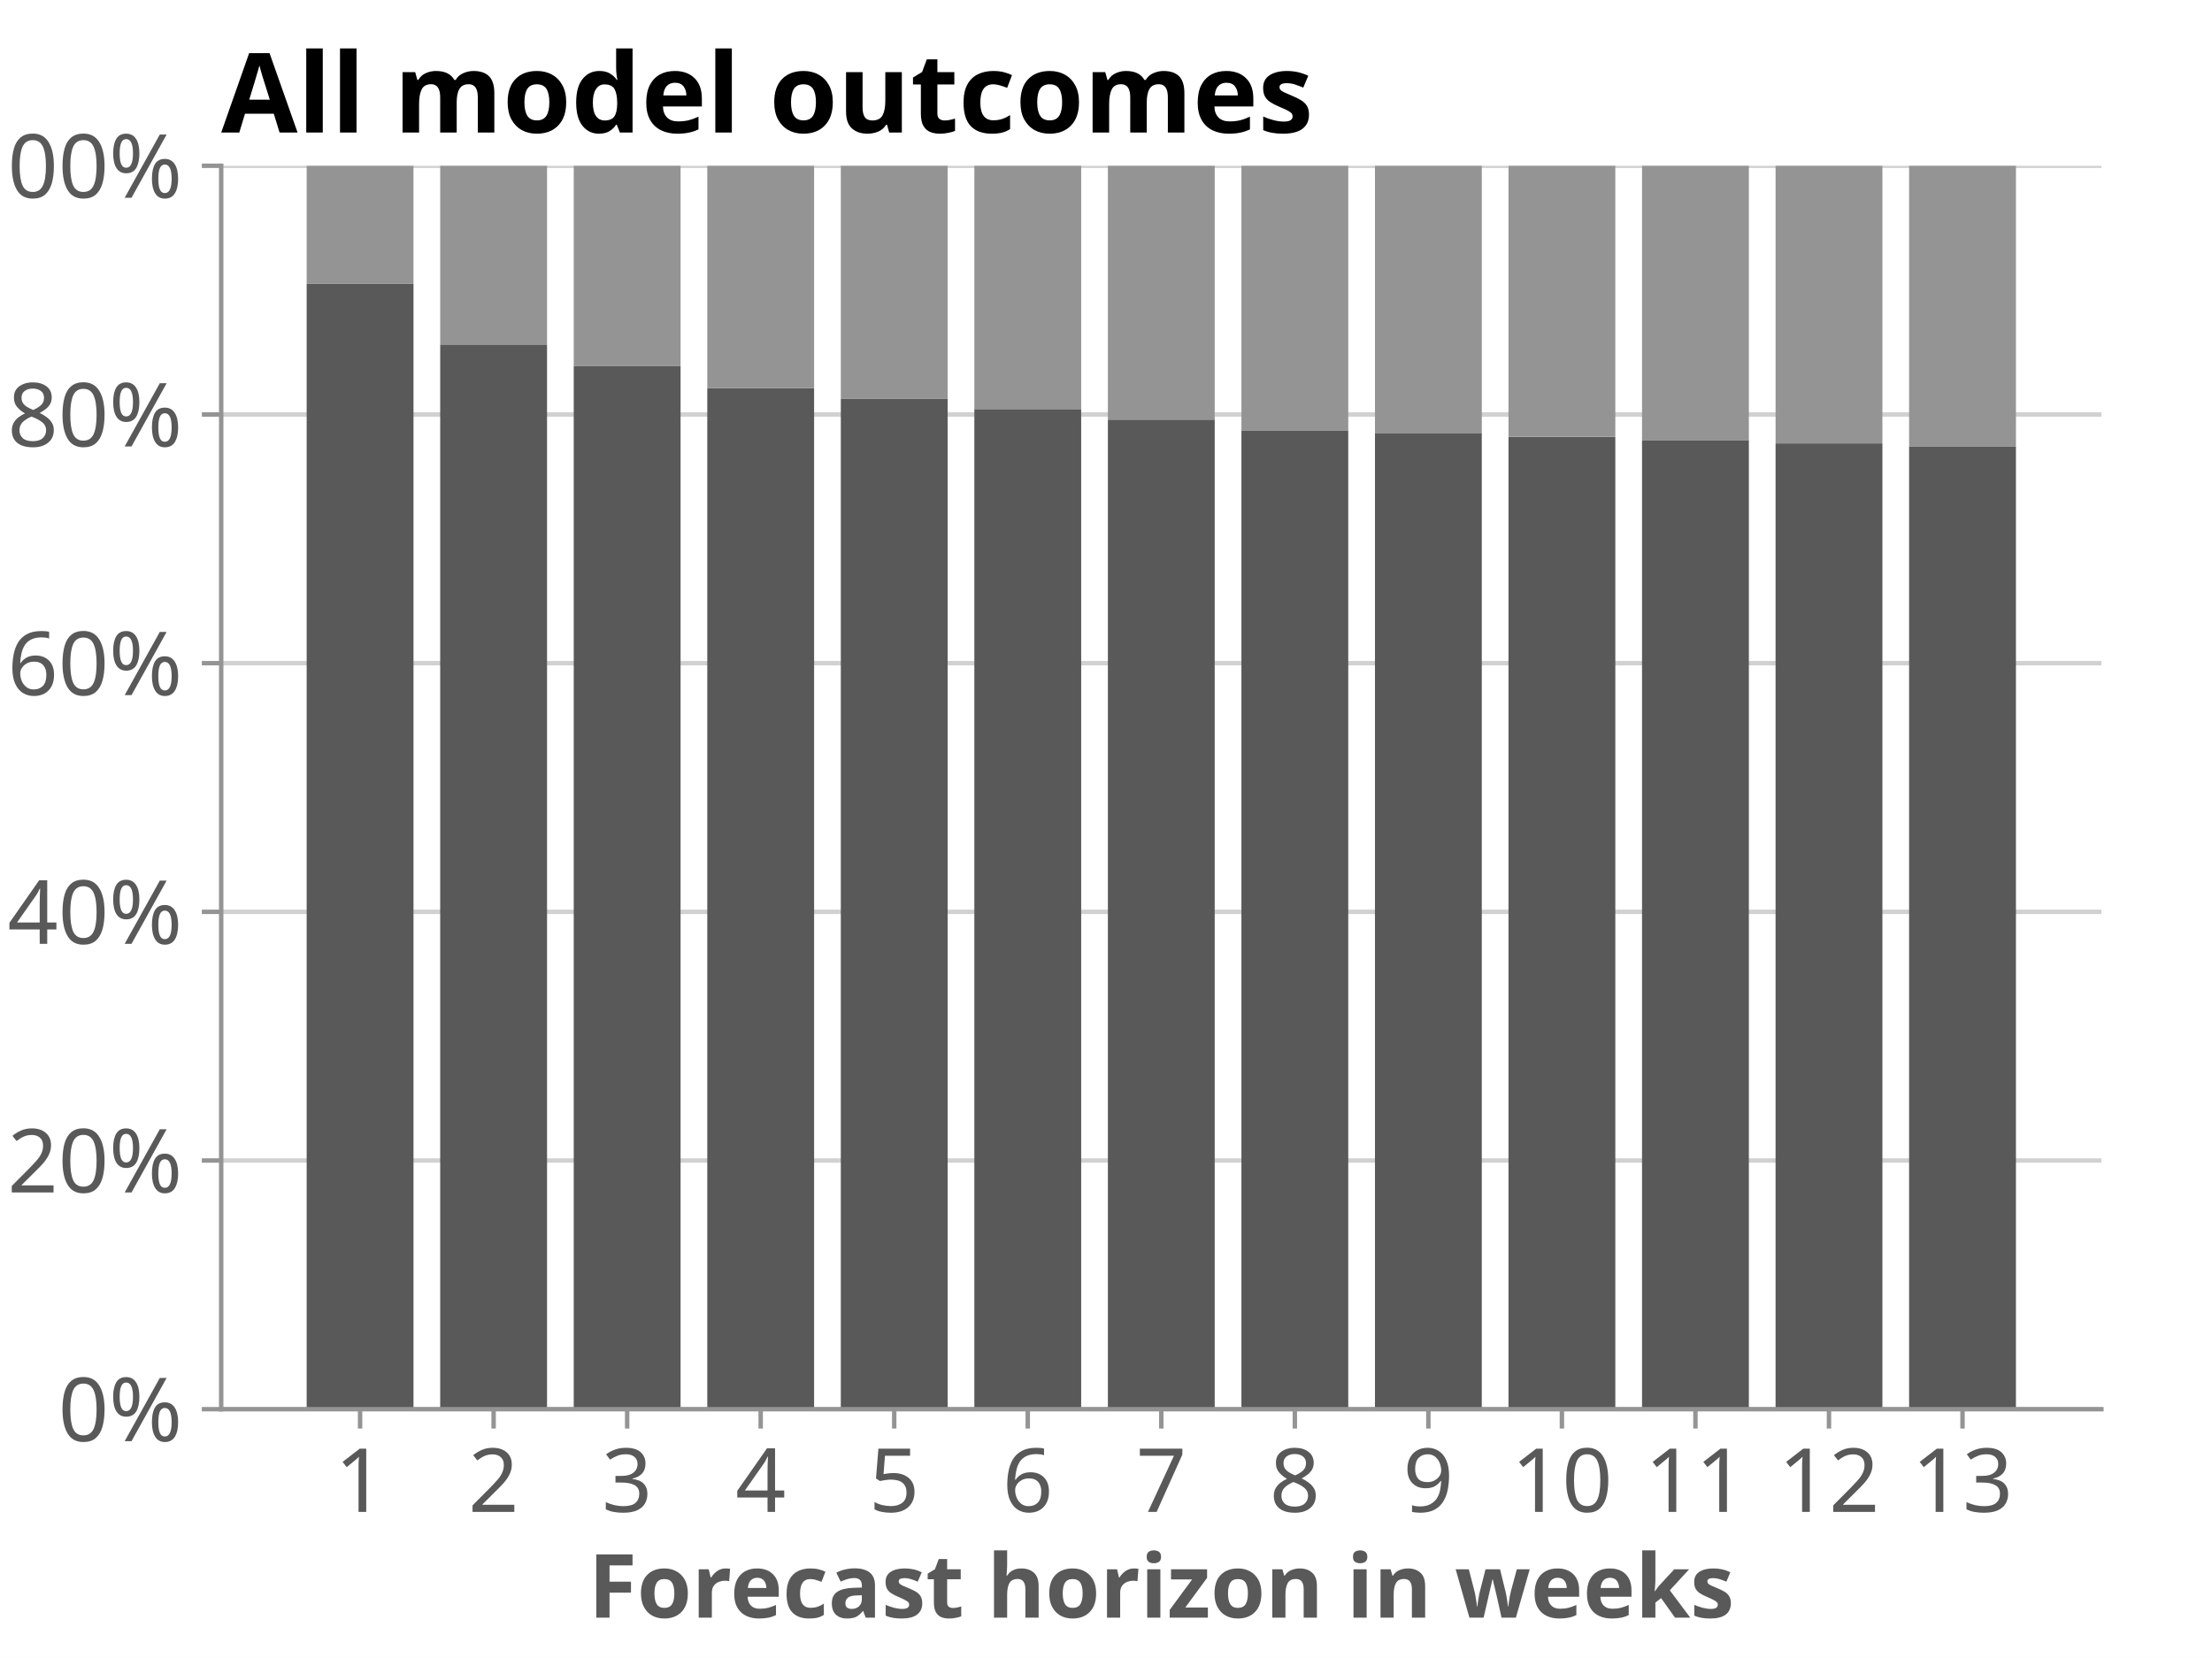
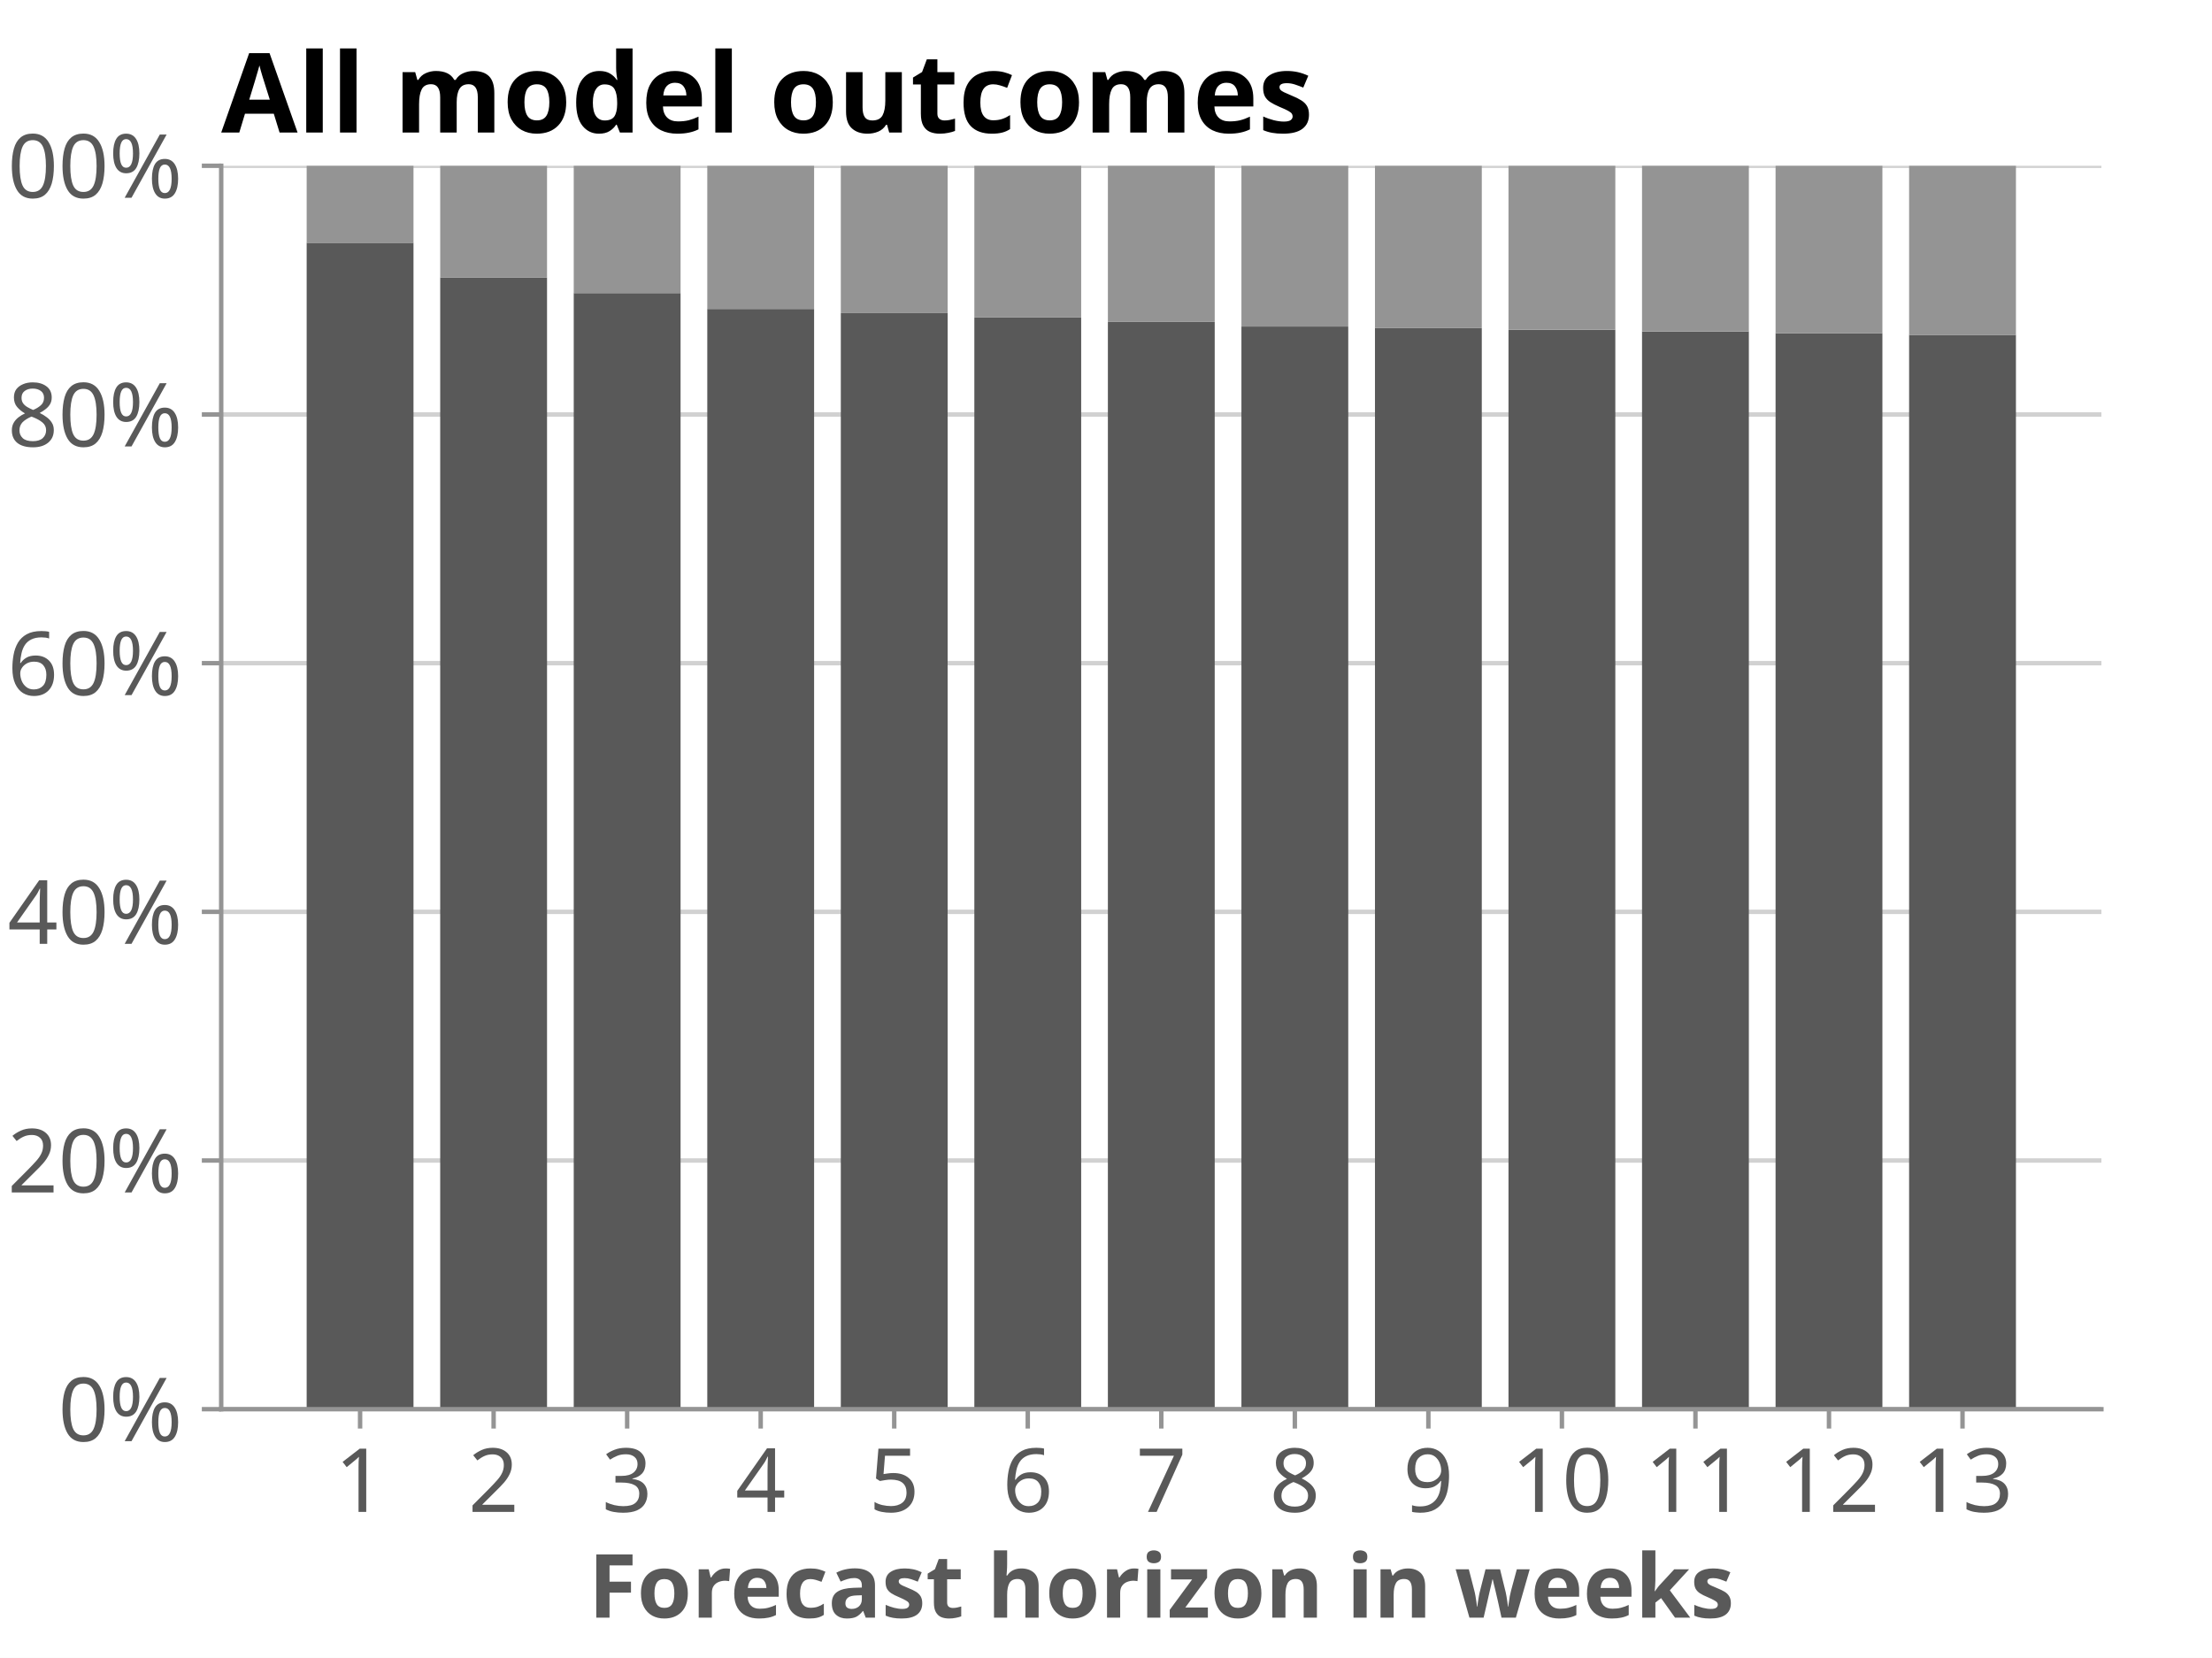
<svg xmlns="http://www.w3.org/2000/svg" xmlns:xlink="http://www.w3.org/1999/xlink" width="399.6px" height="299.52px" viewBox="0 0 399.6 299.52" version="1.1">
  <defs>
    <style type="text/css">*{stroke-linejoin: round; stroke-linecap: butt}</style>
  </defs>
  <g id="figure-forecast_truefalse_summary-rw">
    <g id="patch_1">
      <path d="M 0 299.52  L 399.6 299.52  L 399.6 0  L 0 0  z " style="fill: #ffffff" />
    </g>
    <g id="axis-forecast_truefalse_summary-rw">
      <g id="patch_2">
        <path d="M 39.96 254.592  L 379.62 254.592  L 379.62 29.952  L 39.96 29.952  z " style="fill: #ffffff" />
      </g>
      <g id="matplotlib.axis_1">
        <g id="xtick_1">
          <g id="line2d_1">
            <defs>
-               <path id="m2a79ca6b8a" d="M 0 0  L 0 3.5  " style="stroke: #949494; stroke-width: 0.8" />
+               <path id="m947f989b7e" d="M 0 0  L 0 3.5  " style="stroke: #949494; stroke-width: 0.8" />
            </defs>
            <g>
-               <use xlink:href="#m2a79ca6b8a" x="65.049" y="254.592" style="fill: #949494; stroke: #949494; stroke-width: 0.8" />
+               <use xlink:href="#m947f989b7e" x="65.049" y="254.592" style="fill: #949494; stroke: #949494; stroke-width: 0.8" />
            </g>
          </g>
          <g id="text_1">
            <text style="font-weight: 300; font-size: 16px; font-family: 'Source Sans 3', sans-serif; text-anchor: middle; fill: #595959" x="65.049" y="273.144" transform="rotate(-0 65.04852 273.1445)">1</text>
          </g>
        </g>
        <g id="xtick_2">
          <g id="line2d_2">
            <g>
-               <use xlink:href="#m2a79ca6b8a" x="89.172" y="254.592" style="fill: #949494; stroke: #949494; stroke-width: 0.8" />
+               <use xlink:href="#m947f989b7e" x="89.172" y="254.592" style="fill: #949494; stroke: #949494; stroke-width: 0.8" />
            </g>
          </g>
          <g id="text_2">
            <text style="font-weight: 300; font-size: 16px; font-family: 'Source Sans 3', sans-serif; text-anchor: middle; fill: #595959" x="89.172" y="273.144" transform="rotate(-0 89.1721 273.1445)">2</text>
          </g>
        </g>
        <g id="xtick_3">
          <g id="line2d_3">
            <g>
-               <use xlink:href="#m2a79ca6b8a" x="113.296" y="254.592" style="fill: #949494; stroke: #949494; stroke-width: 0.8" />
+               <use xlink:href="#m947f989b7e" x="113.296" y="254.592" style="fill: #949494; stroke: #949494; stroke-width: 0.8" />
            </g>
          </g>
          <g id="text_3">
            <text style="font-weight: 300; font-size: 16px; font-family: 'Source Sans 3', sans-serif; text-anchor: middle; fill: #595959" x="113.296" y="273.144" transform="rotate(-0 113.2957 273.1445)">3</text>
          </g>
        </g>
        <g id="xtick_4">
          <g id="line2d_4">
            <g>
-               <use xlink:href="#m2a79ca6b8a" x="137.419" y="254.592" style="fill: #949494; stroke: #949494; stroke-width: 0.8" />
+               <use xlink:href="#m947f989b7e" x="137.419" y="254.592" style="fill: #949494; stroke: #949494; stroke-width: 0.8" />
            </g>
          </g>
          <g id="text_4">
            <text style="font-weight: 300; font-size: 16px; font-family: 'Source Sans 3', sans-serif; text-anchor: middle; fill: #595959" x="137.419" y="273.144" transform="rotate(-0 137.4193 273.1445)">4</text>
          </g>
        </g>
        <g id="xtick_5">
          <g id="line2d_5">
            <g>
-               <use xlink:href="#m2a79ca6b8a" x="161.543" y="254.592" style="fill: #949494; stroke: #949494; stroke-width: 0.8" />
+               <use xlink:href="#m947f989b7e" x="161.543" y="254.592" style="fill: #949494; stroke: #949494; stroke-width: 0.8" />
            </g>
          </g>
          <g id="text_5">
            <text style="font-weight: 300; font-size: 16px; font-family: 'Source Sans 3', sans-serif; text-anchor: middle; fill: #595959" x="161.543" y="273.144" transform="rotate(-0 161.5428 273.1445)">5</text>
          </g>
        </g>
        <g id="xtick_6">
          <g id="line2d_6">
            <g>
-               <use xlink:href="#m2a79ca6b8a" x="185.666" y="254.592" style="fill: #949494; stroke: #949494; stroke-width: 0.8" />
+               <use xlink:href="#m947f989b7e" x="185.666" y="254.592" style="fill: #949494; stroke: #949494; stroke-width: 0.8" />
            </g>
          </g>
          <g id="text_6">
            <text style="font-weight: 300; font-size: 16px; font-family: 'Source Sans 3', sans-serif; text-anchor: middle; fill: #595959" x="185.666" y="273.144" transform="rotate(-0 185.6664 273.1445)">6</text>
          </g>
        </g>
        <g id="xtick_7">
          <g id="line2d_7">
            <g>
-               <use xlink:href="#m2a79ca6b8a" x="209.79" y="254.592" style="fill: #949494; stroke: #949494; stroke-width: 0.8" />
+               <use xlink:href="#m947f989b7e" x="209.79" y="254.592" style="fill: #949494; stroke: #949494; stroke-width: 0.8" />
            </g>
          </g>
          <g id="text_7">
            <text style="font-weight: 300; font-size: 16px; font-family: 'Source Sans 3', sans-serif; text-anchor: middle; fill: #595959" x="209.79" y="273.144" transform="rotate(-0 209.79 273.1445)">7</text>
          </g>
        </g>
        <g id="xtick_8">
          <g id="line2d_8">
            <g>
-               <use xlink:href="#m2a79ca6b8a" x="233.914" y="254.592" style="fill: #949494; stroke: #949494; stroke-width: 0.8" />
+               <use xlink:href="#m947f989b7e" x="233.914" y="254.592" style="fill: #949494; stroke: #949494; stroke-width: 0.8" />
            </g>
          </g>
          <g id="text_8">
            <text style="font-weight: 300; font-size: 16px; font-family: 'Source Sans 3', sans-serif; text-anchor: middle; fill: #595959" x="233.914" y="273.144" transform="rotate(-0 233.9136 273.1445)">8</text>
          </g>
        </g>
        <g id="xtick_9">
          <g id="line2d_9">
            <g>
-               <use xlink:href="#m2a79ca6b8a" x="258.037" y="254.592" style="fill: #949494; stroke: #949494; stroke-width: 0.8" />
+               <use xlink:href="#m947f989b7e" x="258.037" y="254.592" style="fill: #949494; stroke: #949494; stroke-width: 0.8" />
            </g>
          </g>
          <g id="text_9">
            <text style="font-weight: 300; font-size: 16px; font-family: 'Source Sans 3', sans-serif; text-anchor: middle; fill: #595959" x="258.037" y="273.144" transform="rotate(-0 258.0372 273.1445)">9</text>
          </g>
        </g>
        <g id="xtick_10">
          <g id="line2d_10">
            <g>
-               <use xlink:href="#m2a79ca6b8a" x="282.161" y="254.592" style="fill: #949494; stroke: #949494; stroke-width: 0.8" />
+               <use xlink:href="#m947f989b7e" x="282.161" y="254.592" style="fill: #949494; stroke: #949494; stroke-width: 0.8" />
            </g>
          </g>
          <g id="text_10">
            <text style="font-weight: 300; font-size: 16px; font-family: 'Source Sans 3', sans-serif; text-anchor: middle; fill: #595959" x="282.161" y="273.144" transform="rotate(-0 282.1607 273.1445)">10</text>
          </g>
        </g>
        <g id="xtick_11">
          <g id="line2d_11">
            <g>
-               <use xlink:href="#m2a79ca6b8a" x="306.284" y="254.592" style="fill: #949494; stroke: #949494; stroke-width: 0.8" />
+               <use xlink:href="#m947f989b7e" x="306.284" y="254.592" style="fill: #949494; stroke: #949494; stroke-width: 0.8" />
            </g>
          </g>
          <g id="text_11">
            <text style="font-weight: 300; font-size: 16px; font-family: 'Source Sans 3', sans-serif; text-anchor: middle; fill: #595959" x="306.284" y="273.144" transform="rotate(-0 306.2843 273.1445)">11</text>
          </g>
        </g>
        <g id="xtick_12">
          <g id="line2d_12">
            <g>
-               <use xlink:href="#m2a79ca6b8a" x="330.408" y="254.592" style="fill: #949494; stroke: #949494; stroke-width: 0.8" />
+               <use xlink:href="#m947f989b7e" x="330.408" y="254.592" style="fill: #949494; stroke: #949494; stroke-width: 0.8" />
            </g>
          </g>
          <g id="text_12">
            <text style="font-weight: 300; font-size: 16px; font-family: 'Source Sans 3', sans-serif; text-anchor: middle; fill: #595959" x="330.408" y="273.144" transform="rotate(-0 330.4079 273.1445)">12</text>
          </g>
        </g>
        <g id="xtick_13">
          <g id="line2d_13">
            <g>
-               <use xlink:href="#m2a79ca6b8a" x="354.531" y="254.592" style="fill: #949494; stroke: #949494; stroke-width: 0.8" />
+               <use xlink:href="#m947f989b7e" x="354.531" y="254.592" style="fill: #949494; stroke: #949494; stroke-width: 0.8" />
            </g>
          </g>
          <g id="text_13">
            <text style="font-weight: 300; font-size: 16px; font-family: 'Source Sans 3', sans-serif; text-anchor: middle; fill: #595959" x="354.531" y="273.144" transform="rotate(-0 354.5315 273.1445)">13</text>
          </g>
        </g>
        <g id="text_14">
          <text style="font-weight: 600; font-size: 16px; font-family: 'Source Sans 3', sans-serif; text-anchor: middle; fill: #595959" x="209.79" y="292.25" transform="rotate(-0 209.79 292.2495)">Forecast horizon in weeks</text>
        </g>
      </g>
      <g id="matplotlib.axis_2">
        <g id="ytick_1">
          <g id="line2d_14">
-             <path d="M 39.96 254.592  L 379.62 254.592  " clip-path="url(#pddeae43053)" style="fill: none; stroke: #d1d1d1; stroke-width: 0.8; stroke-linecap: square" />
+             <path d="M 39.96 254.592  L 379.62 254.592  " clip-path="url(#p9e6a079fdc)" style="fill: none; stroke: #d1d1d1; stroke-width: 0.8; stroke-linecap: square" />
          </g>
          <g id="line2d_15">
            <defs>
-               <path id="m1ed8bafe83" d="M 0 0  L -3.5 0  " style="stroke: #949494; stroke-width: 0.8" />
+               <path id="m0915217668" d="M 0 0  L -3.5 0  " style="stroke: #949494; stroke-width: 0.8" />
            </defs>
            <g>
-               <use xlink:href="#m1ed8bafe83" x="39.96" y="254.592" style="fill: #949494; stroke: #949494; stroke-width: 0.8" />
+               <use xlink:href="#m0915217668" x="39.96" y="254.592" style="fill: #949494; stroke: #949494; stroke-width: 0.8" />
            </g>
          </g>
          <g id="text_15">
            <text style="font-weight: 300; font-size: 16px; font-family: 'Source Sans 3', sans-serif; text-anchor: end; fill: #595959" x="32.96" y="260.368" transform="rotate(-0 32.96 260.3682)">0%</text>
          </g>
        </g>
        <g id="ytick_2">
          <g id="line2d_16">
-             <path d="M 39.96 209.664  L 379.62 209.664  " clip-path="url(#pddeae43053)" style="fill: none; stroke: #d1d1d1; stroke-width: 0.8; stroke-linecap: square" />
+             <path d="M 39.96 209.664  L 379.62 209.664  " clip-path="url(#p9e6a079fdc)" style="fill: none; stroke: #d1d1d1; stroke-width: 0.8; stroke-linecap: square" />
          </g>
          <g id="line2d_17">
            <g>
-               <use xlink:href="#m1ed8bafe83" x="39.96" y="209.664" style="fill: #949494; stroke: #949494; stroke-width: 0.8" />
+               <use xlink:href="#m0915217668" x="39.96" y="209.664" style="fill: #949494; stroke: #949494; stroke-width: 0.8" />
            </g>
          </g>
          <g id="text_16">
            <text style="font-weight: 300; font-size: 16px; font-family: 'Source Sans 3', sans-serif; text-anchor: end; fill: #595959" x="32.96" y="215.44" transform="rotate(-0 32.96 215.4402)">20%</text>
          </g>
        </g>
        <g id="ytick_3">
          <g id="line2d_18">
-             <path d="M 39.96 164.736  L 379.62 164.736  " clip-path="url(#pddeae43053)" style="fill: none; stroke: #d1d1d1; stroke-width: 0.8; stroke-linecap: square" />
+             <path d="M 39.96 164.736  L 379.62 164.736  " clip-path="url(#p9e6a079fdc)" style="fill: none; stroke: #d1d1d1; stroke-width: 0.8; stroke-linecap: square" />
          </g>
          <g id="line2d_19">
            <g>
-               <use xlink:href="#m1ed8bafe83" x="39.96" y="164.736" style="fill: #949494; stroke: #949494; stroke-width: 0.8" />
+               <use xlink:href="#m0915217668" x="39.96" y="164.736" style="fill: #949494; stroke: #949494; stroke-width: 0.8" />
            </g>
          </g>
          <g id="text_17">
            <text style="font-weight: 300; font-size: 16px; font-family: 'Source Sans 3', sans-serif; text-anchor: end; fill: #595959" x="32.96" y="170.512" transform="rotate(-0 32.96 170.5122)">40%</text>
          </g>
        </g>
        <g id="ytick_4">
          <g id="line2d_20">
-             <path d="M 39.96 119.808  L 379.62 119.808  " clip-path="url(#pddeae43053)" style="fill: none; stroke: #d1d1d1; stroke-width: 0.8; stroke-linecap: square" />
+             <path d="M 39.96 119.808  L 379.62 119.808  " clip-path="url(#p9e6a079fdc)" style="fill: none; stroke: #d1d1d1; stroke-width: 0.8; stroke-linecap: square" />
          </g>
          <g id="line2d_21">
            <g>
-               <use xlink:href="#m1ed8bafe83" x="39.96" y="119.808" style="fill: #949494; stroke: #949494; stroke-width: 0.8" />
+               <use xlink:href="#m0915217668" x="39.96" y="119.808" style="fill: #949494; stroke: #949494; stroke-width: 0.8" />
            </g>
          </g>
          <g id="text_18">
            <text style="font-weight: 300; font-size: 16px; font-family: 'Source Sans 3', sans-serif; text-anchor: end; fill: #595959" x="32.96" y="125.584" transform="rotate(-0 32.96 125.5842)">60%</text>
          </g>
        </g>
        <g id="ytick_5">
          <g id="line2d_22">
-             <path d="M 39.96 74.88  L 379.62 74.88  " clip-path="url(#pddeae43053)" style="fill: none; stroke: #d1d1d1; stroke-width: 0.8; stroke-linecap: square" />
+             <path d="M 39.96 74.88  L 379.62 74.88  " clip-path="url(#p9e6a079fdc)" style="fill: none; stroke: #d1d1d1; stroke-width: 0.8; stroke-linecap: square" />
          </g>
          <g id="line2d_23">
            <g>
-               <use xlink:href="#m1ed8bafe83" x="39.96" y="74.88" style="fill: #949494; stroke: #949494; stroke-width: 0.8" />
+               <use xlink:href="#m0915217668" x="39.96" y="74.88" style="fill: #949494; stroke: #949494; stroke-width: 0.8" />
            </g>
          </g>
          <g id="text_19">
            <text style="font-weight: 300; font-size: 16px; font-family: 'Source Sans 3', sans-serif; text-anchor: end; fill: #595959" x="32.96" y="80.656" transform="rotate(-0 32.96 80.65625)">80%</text>
          </g>
        </g>
        <g id="ytick_6">
          <g id="line2d_24">
-             <path d="M 39.96 29.952  L 379.62 29.952  " clip-path="url(#pddeae43053)" style="fill: none; stroke: #d1d1d1; stroke-width: 0.8; stroke-linecap: square" />
+             <path d="M 39.96 29.952  L 379.62 29.952  " clip-path="url(#p9e6a079fdc)" style="fill: none; stroke: #d1d1d1; stroke-width: 0.8; stroke-linecap: square" />
          </g>
          <g id="line2d_25">
            <g>
-               <use xlink:href="#m1ed8bafe83" x="39.96" y="29.952" style="fill: #949494; stroke: #949494; stroke-width: 0.8" />
+               <use xlink:href="#m0915217668" x="39.96" y="29.952" style="fill: #949494; stroke: #949494; stroke-width: 0.8" />
            </g>
          </g>
          <g id="text_20">
            <text style="font-weight: 300; font-size: 16px; font-family: 'Source Sans 3', sans-serif; text-anchor: end; fill: #595959" x="32.96" y="35.728" transform="rotate(-0 32.96 35.72825)">100%</text>
          </g>
        </g>
      </g>
      <g id="FillBetweenPolyCollection_1">
-         <path d="M 55.399 254.592  L 55.399 51.226  L 74.698 51.226  L 74.698 254.592  L 74.698 254.592  L 55.399 254.592  z " clip-path="url(#pddeae43053)" style="fill: #595959" />
+         <path d="M 55.399 254.592  L 55.399 43.861  L 74.698 43.861  L 74.698 254.592  L 74.698 254.592  L 55.399 254.592  z " clip-path="url(#p9e6a079fdc)" style="fill: #595959" />
      </g>
      <g id="FillBetweenPolyCollection_2">
-         <path d="M 55.399 29.952  L 55.399 51.226  L 74.698 51.226  L 74.698 29.952  L 74.698 29.952  L 55.399 29.952  z " clip-path="url(#pddeae43053)" style="fill: #949494" />
+         <path d="M 55.399 29.952  L 55.399 43.861  L 74.698 43.861  L 74.698 29.952  L 74.698 29.952  L 55.399 29.952  z " clip-path="url(#p9e6a079fdc)" style="fill: #949494" />
      </g>
      <g id="FillBetweenPolyCollection_3">
-         <path d="M 79.523 254.592  L 79.523 62.235  L 98.822 62.235  L 98.822 254.592  L 98.822 254.592  L 79.523 254.592  z " clip-path="url(#pddeae43053)" style="fill: #595959" />
+         <path d="M 79.523 254.592  L 79.523 50.155  L 98.822 50.155  L 98.822 254.592  L 98.822 254.592  L 79.523 254.592  z " clip-path="url(#p9e6a079fdc)" style="fill: #595959" />
      </g>
      <g id="FillBetweenPolyCollection_4">
-         <path d="M 79.523 29.952  L 79.523 62.235  L 98.822 62.235  L 98.822 29.952  L 98.822 29.952  L 79.523 29.952  z " clip-path="url(#pddeae43053)" style="fill: #949494" />
+         <path d="M 79.523 29.952  L 79.523 50.155  L 98.822 50.155  L 98.822 29.952  L 98.822 29.952  L 79.523 29.952  z " clip-path="url(#p9e6a079fdc)" style="fill: #949494" />
      </g>
      <g id="FillBetweenPolyCollection_5">
-         <path d="M 103.646 254.592  L 103.646 66.164  L 122.945 66.164  L 122.945 254.592  L 122.945 254.592  L 103.646 254.592  z " clip-path="url(#pddeae43053)" style="fill: #595959" />
+         <path d="M 103.646 254.592  L 103.646 52.954  L 122.945 52.954  L 122.945 254.592  L 122.945 254.592  L 103.646 254.592  z " clip-path="url(#p9e6a079fdc)" style="fill: #595959" />
      </g>
      <g id="FillBetweenPolyCollection_6">
-         <path d="M 103.646 29.952  L 103.646 66.164  L 122.945 66.164  L 122.945 29.952  L 122.945 29.952  L 103.646 29.952  z " clip-path="url(#pddeae43053)" style="fill: #949494" />
+         <path d="M 103.646 29.952  L 103.646 52.954  L 122.945 52.954  L 122.945 29.952  L 122.945 29.952  L 103.646 29.952  z " clip-path="url(#p9e6a079fdc)" style="fill: #949494" />
      </g>
      <g id="FillBetweenPolyCollection_7">
-         <path d="M 127.77 254.592  L 127.77 70.137  L 147.069 70.137  L 147.069 254.592  L 147.069 254.592  L 127.77 254.592  z " clip-path="url(#pddeae43053)" style="fill: #595959" />
+         <path d="M 127.77 254.592  L 127.77 55.818  L 147.069 55.818  L 147.069 254.592  L 147.069 254.592  L 127.77 254.592  z " clip-path="url(#p9e6a079fdc)" style="fill: #595959" />
      </g>
      <g id="FillBetweenPolyCollection_8">
-         <path d="M 127.77 29.952  L 127.77 70.137  L 147.069 70.137  L 147.069 29.952  L 147.069 29.952  L 127.77 29.952  z " clip-path="url(#pddeae43053)" style="fill: #949494" />
+         <path d="M 127.77 29.952  L 127.77 55.818  L 147.069 55.818  L 147.069 29.952  L 147.069 29.952  L 127.77 29.952  z " clip-path="url(#p9e6a079fdc)" style="fill: #949494" />
      </g>
      <g id="FillBetweenPolyCollection_9">
-         <path d="M 151.893 254.592  L 151.893 72.007  L 171.192 72.007  L 171.192 254.592  L 171.192 254.592  L 151.893 254.592  z " clip-path="url(#pddeae43053)" style="fill: #595959" />
+         <path d="M 151.893 254.592  L 151.893 56.577  L 171.192 56.577  L 171.192 254.592  L 171.192 254.592  L 151.893 254.592  z " clip-path="url(#p9e6a079fdc)" style="fill: #595959" />
      </g>
      <g id="FillBetweenPolyCollection_10">
-         <path d="M 151.893 29.952  L 151.893 72.007  L 171.192 72.007  L 171.192 29.952  L 171.192 29.952  L 151.893 29.952  z " clip-path="url(#pddeae43053)" style="fill: #949494" />
+         <path d="M 151.893 29.952  L 151.893 56.577  L 171.192 56.577  L 171.192 29.952  L 171.192 29.952  L 151.893 29.952  z " clip-path="url(#p9e6a079fdc)" style="fill: #949494" />
      </g>
      <g id="FillBetweenPolyCollection_11">
-         <path d="M 176.017 254.592  L 176.017 73.898  L 195.316 73.898  L 195.316 254.592  L 195.316 254.592  L 176.017 254.592  z " clip-path="url(#pddeae43053)" style="fill: #595959" />
+         <path d="M 176.017 254.592  L 176.017 57.358  L 195.316 57.358  L 195.316 254.592  L 195.316 254.592  L 176.017 254.592  z " clip-path="url(#p9e6a079fdc)" style="fill: #595959" />
      </g>
      <g id="FillBetweenPolyCollection_12">
-         <path d="M 176.017 29.952  L 176.017 73.898  L 195.316 73.898  L 195.316 29.952  L 195.316 29.952  L 176.017 29.952  z " clip-path="url(#pddeae43053)" style="fill: #949494" />
+         <path d="M 176.017 29.952  L 176.017 57.358  L 195.316 57.358  L 195.316 29.952  L 195.316 29.952  L 176.017 29.952  z " clip-path="url(#p9e6a079fdc)" style="fill: #949494" />
      </g>
      <g id="FillBetweenPolyCollection_13">
-         <path d="M 200.141 254.592  L 200.141 75.811  L 219.439 75.811  L 219.439 254.592  L 219.439 254.592  L 200.141 254.592  z " clip-path="url(#pddeae43053)" style="fill: #595959" />
+         <path d="M 200.141 254.592  L 200.141 58.163  L 219.439 58.163  L 219.439 254.592  L 219.439 254.592  L 200.141 254.592  z " clip-path="url(#p9e6a079fdc)" style="fill: #595959" />
      </g>
      <g id="FillBetweenPolyCollection_14">
-         <path d="M 200.141 29.952  L 200.141 75.811  L 219.439 75.811  L 219.439 29.952  L 219.439 29.952  L 200.141 29.952  z " clip-path="url(#pddeae43053)" style="fill: #949494" />
+         <path d="M 200.141 29.952  L 200.141 58.163  L 219.439 58.163  L 219.439 29.952  L 219.439 29.952  L 200.141 29.952  z " clip-path="url(#p9e6a079fdc)" style="fill: #949494" />
      </g>
      <g id="FillBetweenPolyCollection_15">
-         <path d="M 224.264 254.592  L 224.264 77.745  L 243.563 77.745  L 243.563 254.592  L 243.563 254.592  L 224.264 254.592  z " clip-path="url(#pddeae43053)" style="fill: #595959" />
+         <path d="M 224.264 254.592  L 224.264 58.993  L 243.563 58.993  L 243.563 254.592  L 243.563 254.592  L 224.264 254.592  z " clip-path="url(#p9e6a079fdc)" style="fill: #595959" />
      </g>
      <g id="FillBetweenPolyCollection_16">
-         <path d="M 224.264 29.952  L 224.264 77.745  L 243.563 77.745  L 243.563 29.952  L 243.563 29.952  L 224.264 29.952  z " clip-path="url(#pddeae43053)" style="fill: #949494" />
+         <path d="M 224.264 29.952  L 224.264 58.993  L 243.563 58.993  L 243.563 29.952  L 243.563 29.952  L 224.264 29.952  z " clip-path="url(#p9e6a079fdc)" style="fill: #949494" />
      </g>
      <g id="FillBetweenPolyCollection_17">
-         <path d="M 248.388 254.592  L 248.388 78.324  L 267.687 78.324  L 267.687 254.592  L 267.687 254.592  L 248.388 254.592  z " clip-path="url(#pddeae43053)" style="fill: #595959" />
+         <path d="M 248.388 254.592  L 248.388 59.282  L 267.687 59.282  L 267.687 254.592  L 267.687 254.592  L 248.388 254.592  z " clip-path="url(#p9e6a079fdc)" style="fill: #595959" />
      </g>
      <g id="FillBetweenPolyCollection_18">
-         <path d="M 248.388 29.952  L 248.388 78.324  L 267.687 78.324  L 267.687 29.952  L 267.687 29.952  L 248.388 29.952  z " clip-path="url(#pddeae43053)" style="fill: #949494" />
+         <path d="M 248.388 29.952  L 248.388 59.282  L 267.687 59.282  L 267.687 29.952  L 267.687 29.952  L 248.388 29.952  z " clip-path="url(#p9e6a079fdc)" style="fill: #949494" />
      </g>
      <g id="FillBetweenPolyCollection_19">
-         <path d="M 272.511 254.592  L 272.511 78.909  L 291.81 78.909  L 291.81 254.592  L 291.81 254.592  L 272.511 254.592  z " clip-path="url(#pddeae43053)" style="fill: #595959" />
+         <path d="M 272.511 254.592  L 272.511 59.577  L 291.81 59.577  L 291.81 254.592  L 291.81 254.592  L 272.511 254.592  z " clip-path="url(#p9e6a079fdc)" style="fill: #595959" />
      </g>
      <g id="FillBetweenPolyCollection_20">
-         <path d="M 272.511 29.952  L 272.511 78.909  L 291.81 78.909  L 291.81 29.952  L 291.81 29.952  L 272.511 29.952  z " clip-path="url(#pddeae43053)" style="fill: #949494" />
+         <path d="M 272.511 29.952  L 272.511 59.577  L 291.81 59.577  L 291.81 29.952  L 291.81 29.952  L 272.511 29.952  z " clip-path="url(#p9e6a079fdc)" style="fill: #949494" />
      </g>
      <g id="FillBetweenPolyCollection_21">
-         <path d="M 296.635 254.592  L 296.635 79.501  L 315.934 79.501  L 315.934 254.592  L 315.934 254.592  L 296.635 254.592  z " clip-path="url(#pddeae43053)" style="fill: #595959" />
+         <path d="M 296.635 254.592  L 296.635 59.878  L 315.934 59.878  L 315.934 254.592  L 315.934 254.592  L 296.635 254.592  z " clip-path="url(#p9e6a079fdc)" style="fill: #595959" />
      </g>
      <g id="FillBetweenPolyCollection_22">
-         <path d="M 296.635 29.952  L 296.635 79.501  L 315.934 79.501  L 315.934 29.952  L 315.934 29.952  L 296.635 29.952  z " clip-path="url(#pddeae43053)" style="fill: #949494" />
+         <path d="M 296.635 29.952  L 296.635 59.878  L 315.934 59.878  L 315.934 29.952  L 315.934 29.952  L 296.635 29.952  z " clip-path="url(#p9e6a079fdc)" style="fill: #949494" />
      </g>
      <g id="FillBetweenPolyCollection_23">
-         <path d="M 320.758 254.592  L 320.758 80.1  L 340.057 80.1  L 340.057 254.592  L 340.057 254.592  L 320.758 254.592  z " clip-path="url(#pddeae43053)" style="fill: #595959" />
+         <path d="M 320.758 254.592  L 320.758 60.185  L 340.057 60.185  L 340.057 254.592  L 340.057 254.592  L 320.758 254.592  z " clip-path="url(#p9e6a079fdc)" style="fill: #595959" />
      </g>
      <g id="FillBetweenPolyCollection_24">
-         <path d="M 320.758 29.952  L 320.758 80.1  L 340.057 80.1  L 340.057 29.952  L 340.057 29.952  L 320.758 29.952  z " clip-path="url(#pddeae43053)" style="fill: #949494" />
+         <path d="M 320.758 29.952  L 320.758 60.185  L 340.057 60.185  L 340.057 29.952  L 340.057 29.952  L 320.758 29.952  z " clip-path="url(#p9e6a079fdc)" style="fill: #949494" />
      </g>
      <g id="FillBetweenPolyCollection_25">
-         <path d="M 344.882 254.592  L 344.882 80.706  L 364.181 80.706  L 364.181 254.592  L 364.181 254.592  L 344.882 254.592  z " clip-path="url(#pddeae43053)" style="fill: #595959" />
+         <path d="M 344.882 254.592  L 344.882 60.498  L 364.181 60.498  L 364.181 254.592  L 364.181 254.592  L 344.882 254.592  z " clip-path="url(#p9e6a079fdc)" style="fill: #595959" />
      </g>
      <g id="FillBetweenPolyCollection_26">
-         <path d="M 344.882 29.952  L 344.882 80.706  L 364.181 80.706  L 364.181 29.952  L 364.181 29.952  L 344.882 29.952  z " clip-path="url(#pddeae43053)" style="fill: #949494" />
+         <path d="M 344.882 29.952  L 344.882 60.498  L 364.181 60.498  L 364.181 29.952  L 364.181 29.952  L 344.882 29.952  z " clip-path="url(#p9e6a079fdc)" style="fill: #949494" />
      </g>
      <g id="patch_3">
        <path d="M 39.96 254.592  L 39.96 29.952  " style="fill: none; stroke: #949494; stroke-width: 0.8; stroke-linejoin: miter; stroke-linecap: square" />
      </g>
      <g id="patch_4">
        <path d="M 39.96 254.592  L 379.62 254.592  " style="fill: none; stroke: #949494; stroke-width: 0.8; stroke-linejoin: miter; stroke-linecap: square" />
      </g>
      <g id="text_21">
        <text style="font-weight: 800; font-size: 20px; font-family: 'Source Sans 3', sans-serif; text-anchor: start" x="39.96" y="23.952" transform="rotate(-0 39.96 23.952)">All model outcomes</text>
      </g>
    </g>
  </g>
  <defs>
-     <clipPath id="pddeae43053">
+     <clipPath id="p9e6a079fdc">
      <rect x="39.96" y="29.952" width="339.66" height="224.64" />
    </clipPath>
  </defs>
</svg>
